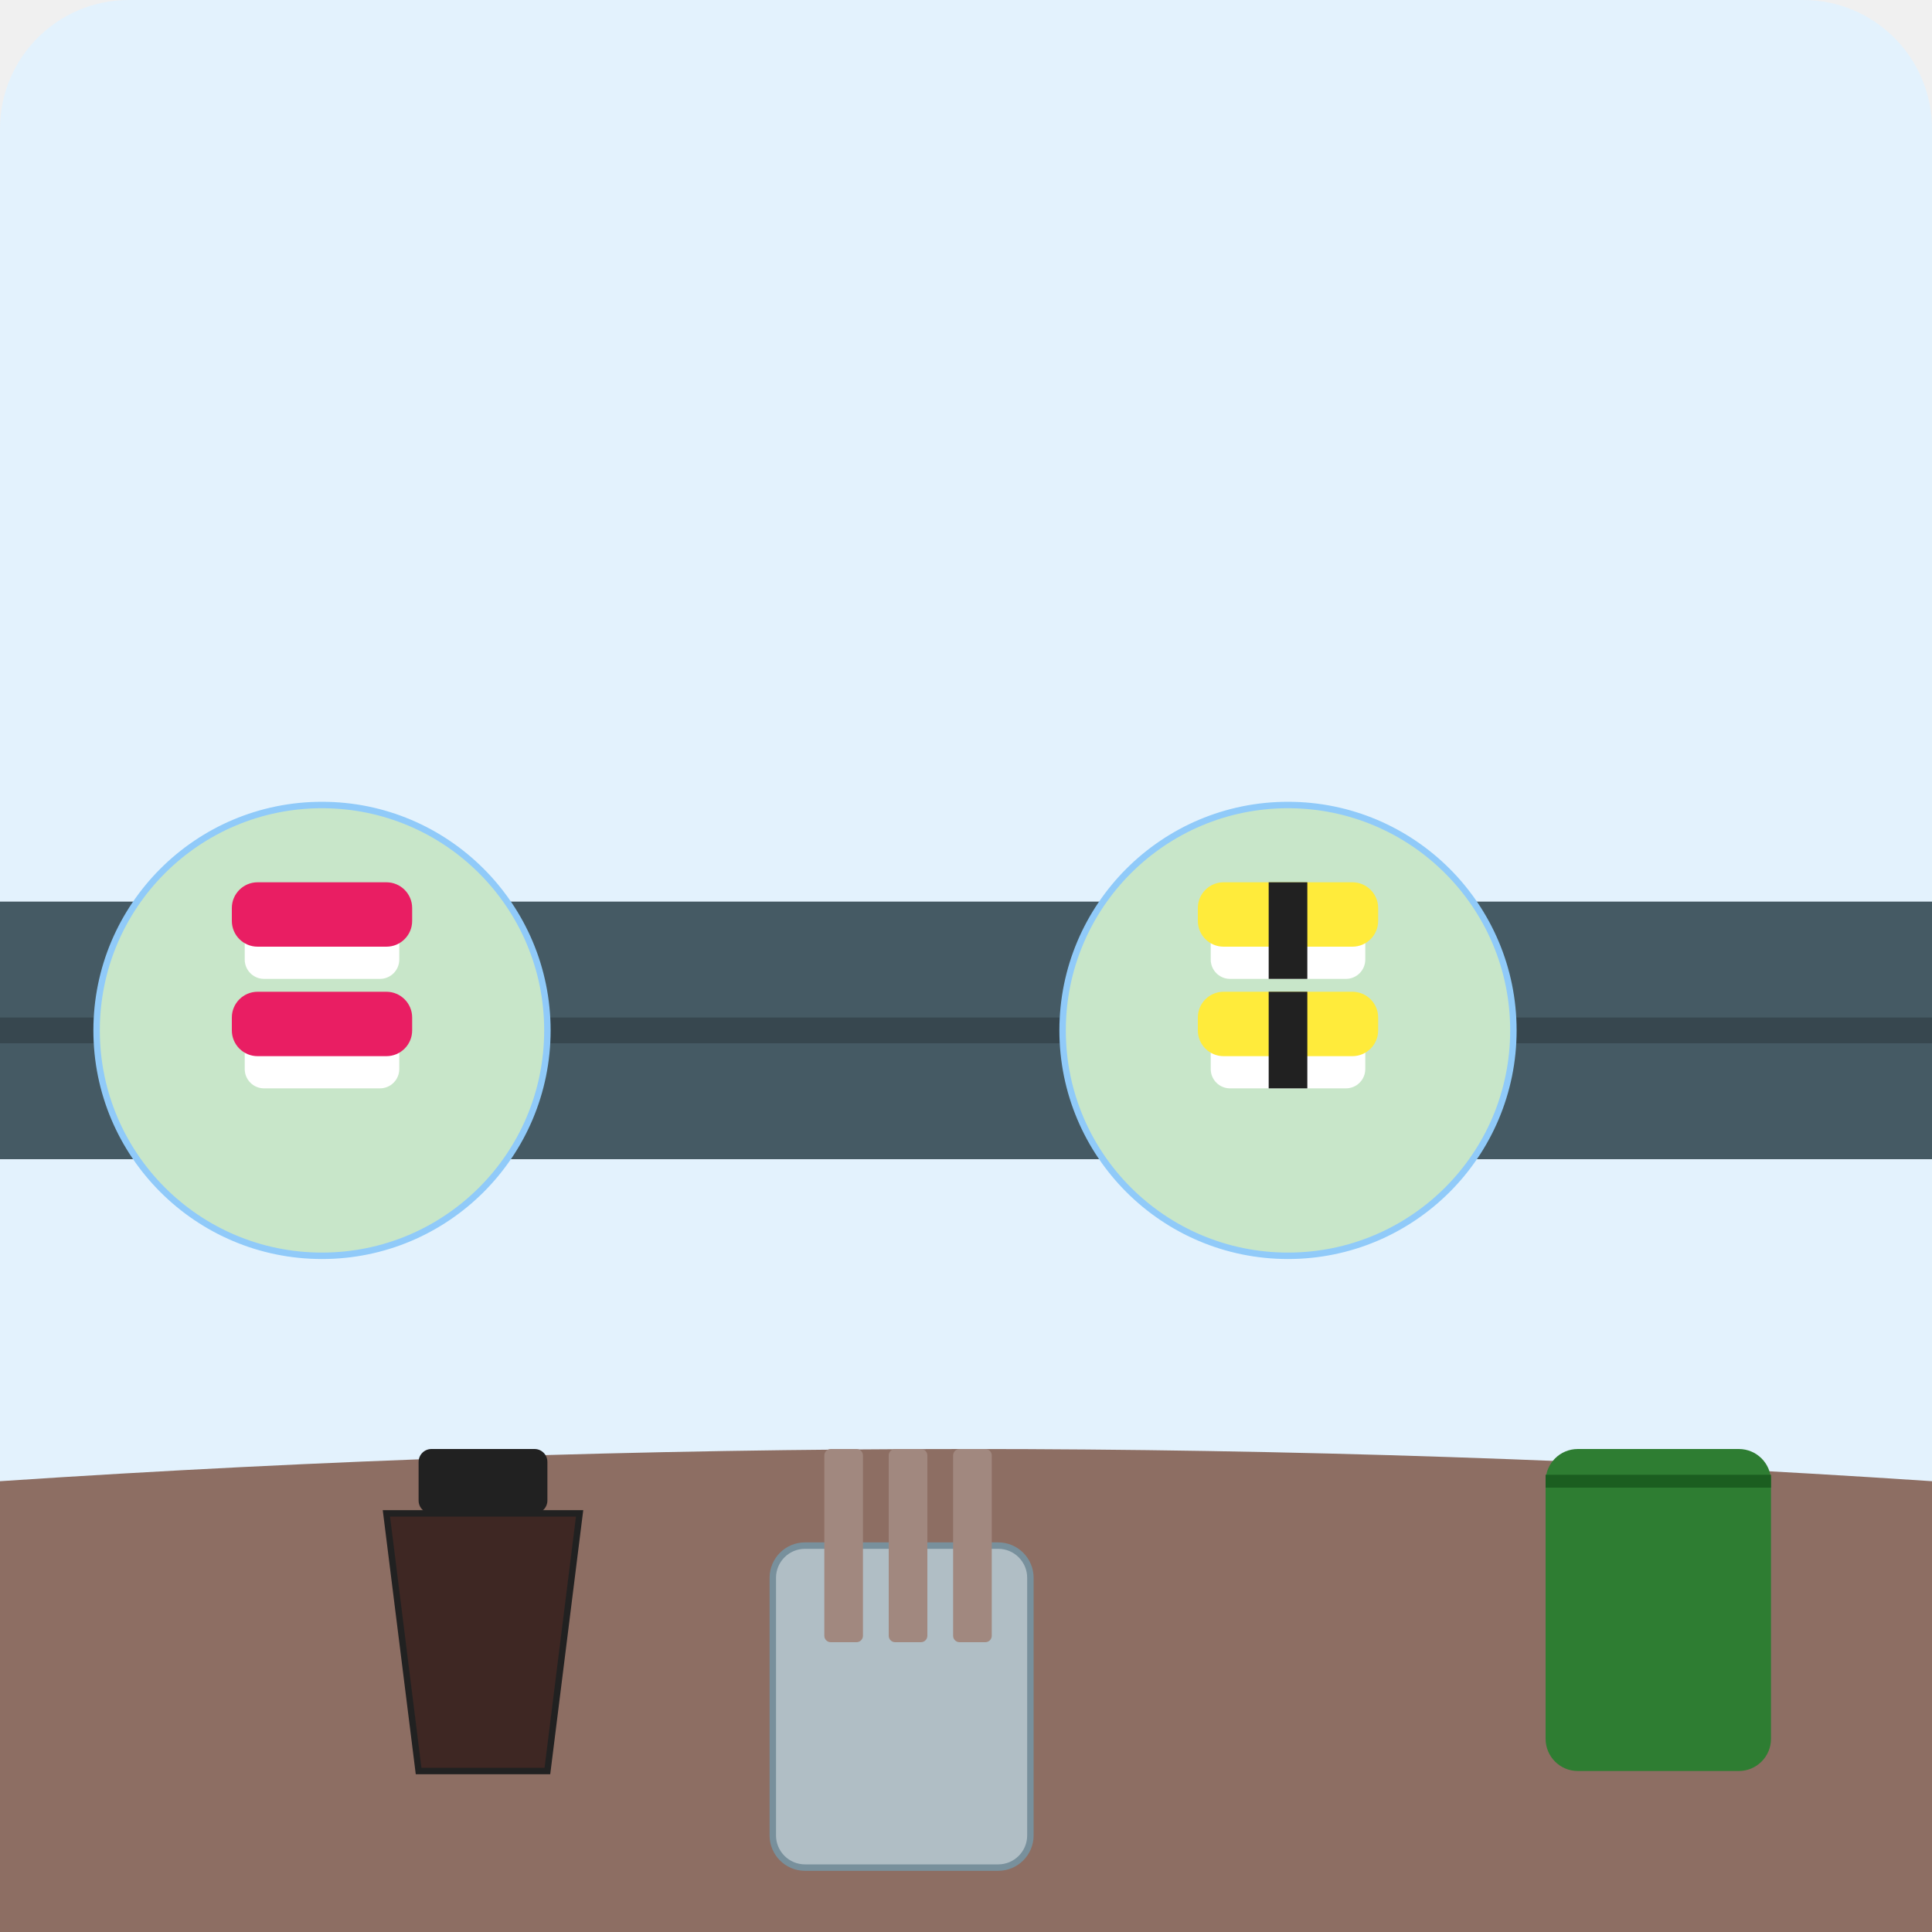
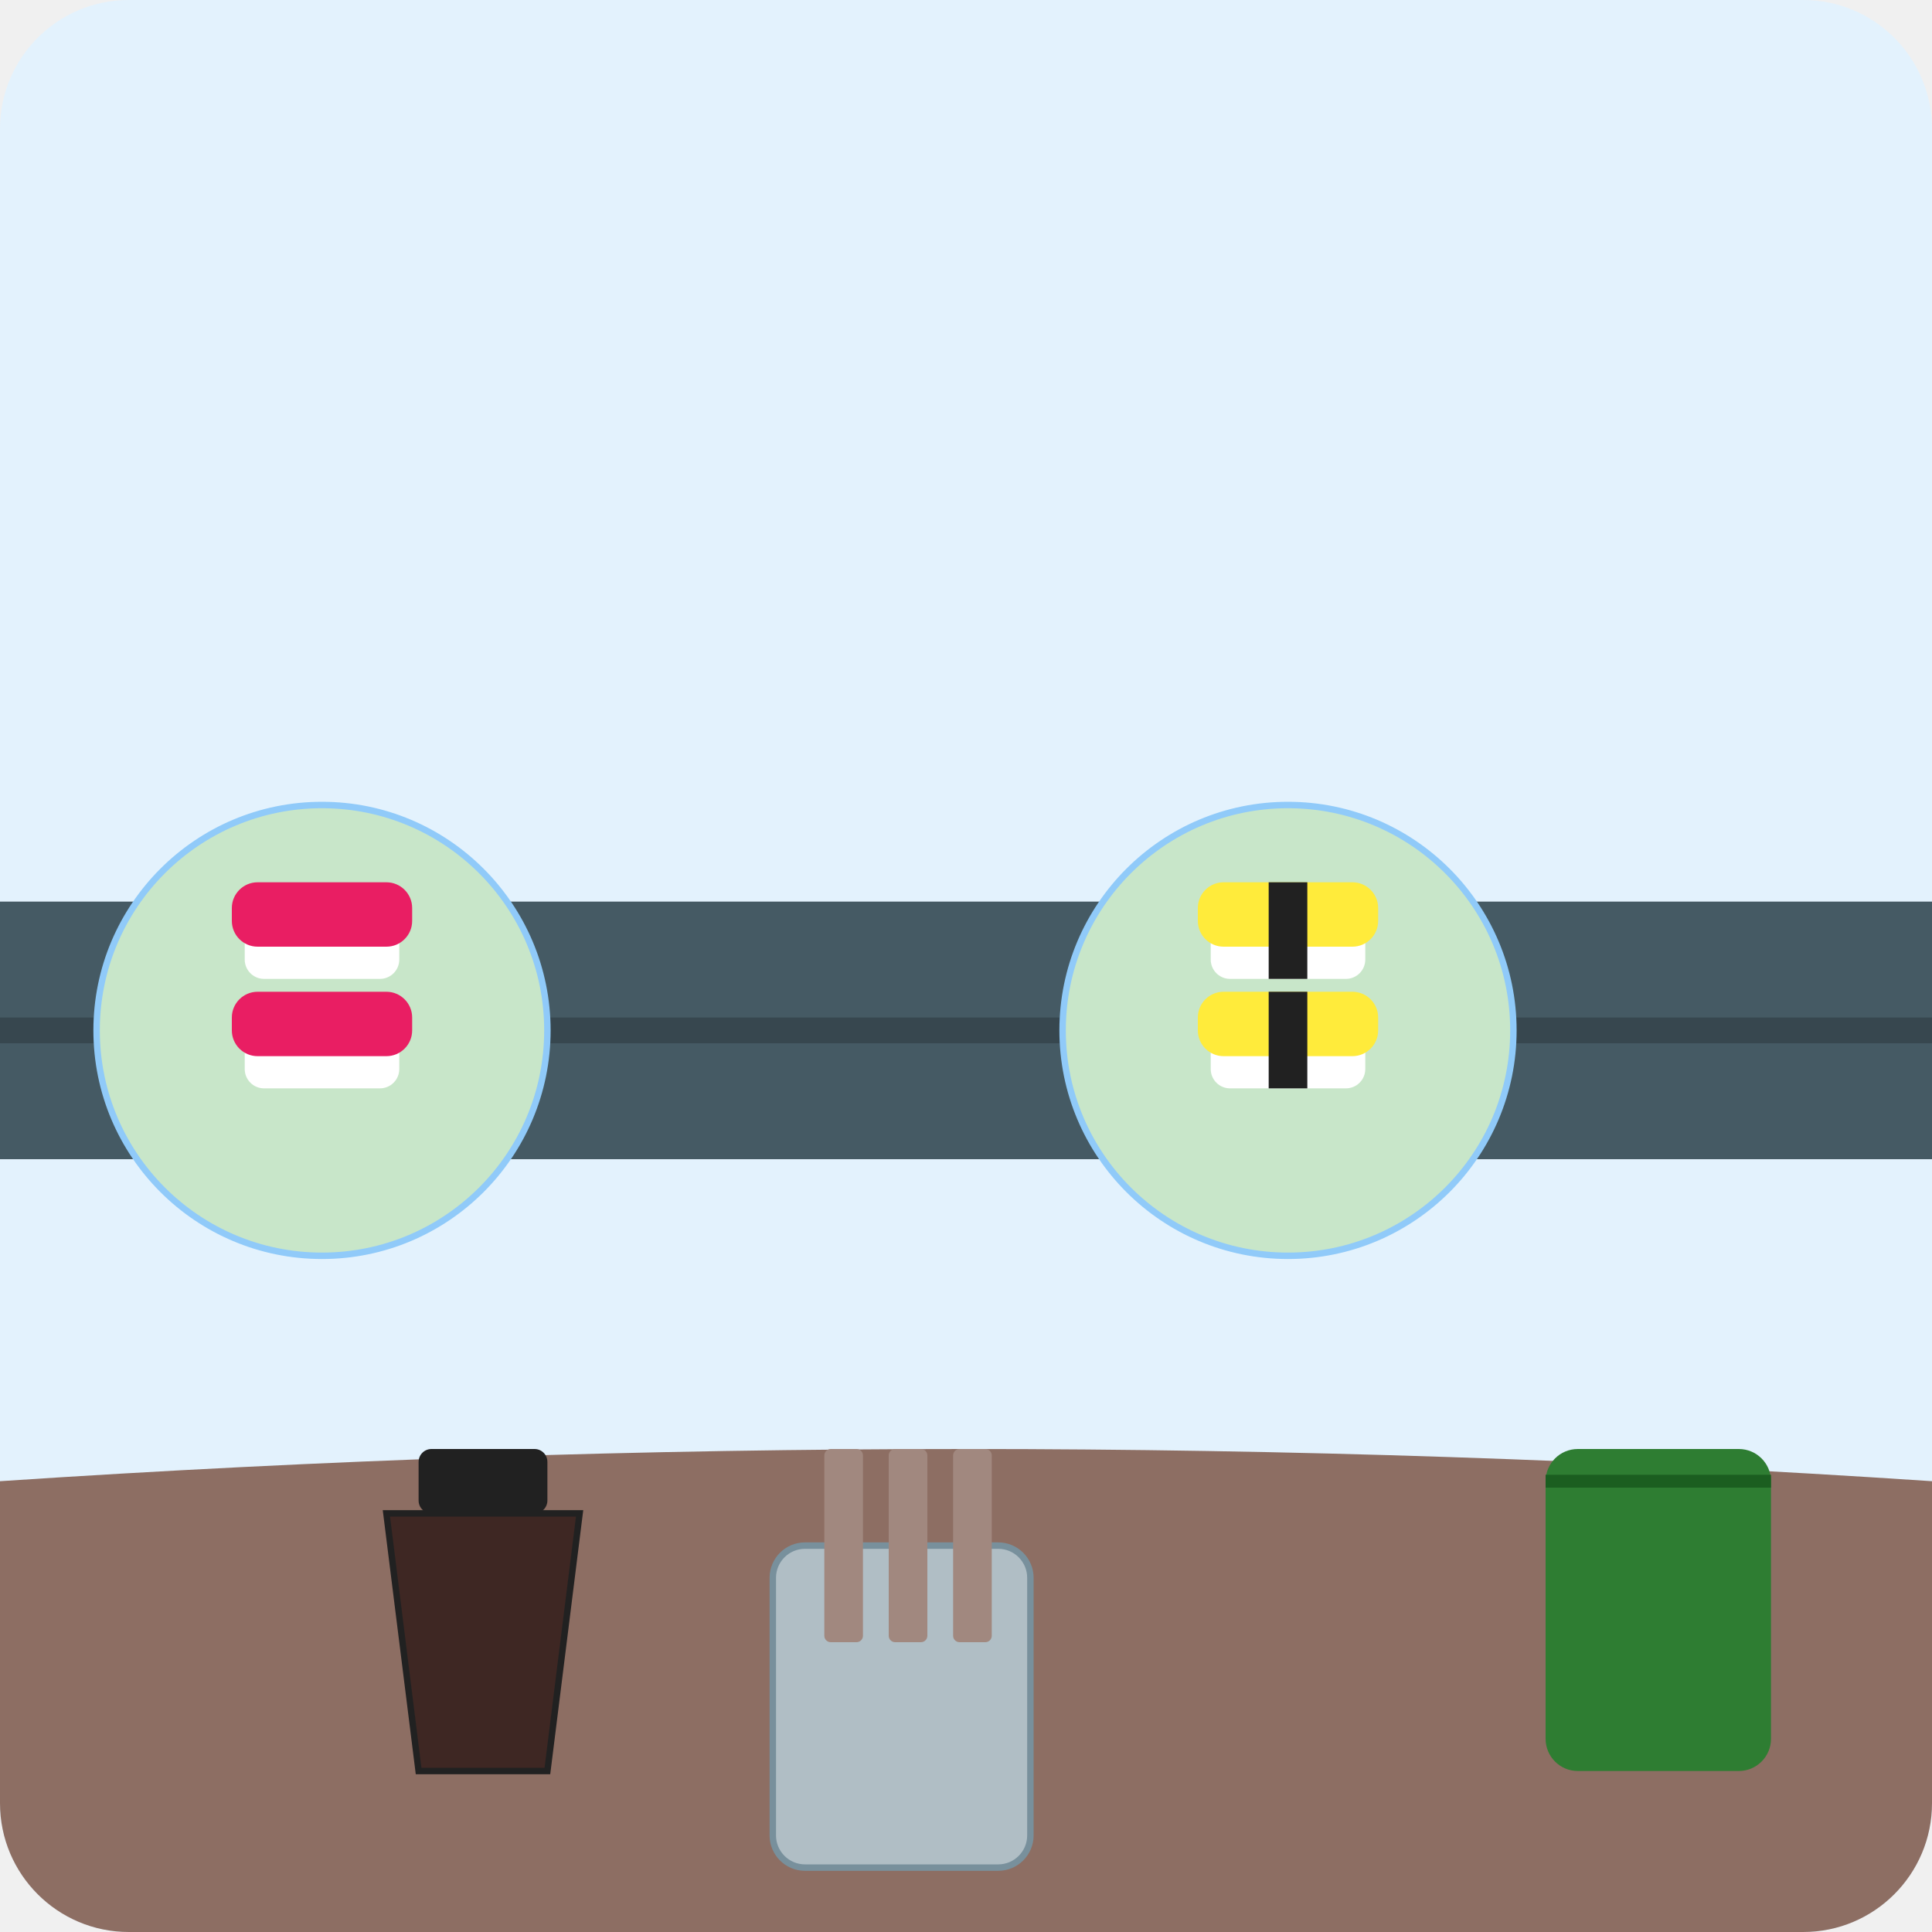
<svg xmlns="http://www.w3.org/2000/svg" width="300" height="300" viewBox="0 0 300 300">
-   <rect width="300" height="300" rx="20" fill="#E3F2FD" />
-   <path d="M 0 230 Q 150 220 300 230 L 300 300 L 0 300 Z" fill="#8D6E63" />
-   <rect x="0" y="140" width="300" height="40" fill="#455A64" />
-   <rect x="0" y="158" width="300" height="4" fill="#37474F" />
-   <g transform="translate(0, -10)">
-     <g transform="translate(0, 0)">
-       <circle cx="50" cy="170" r="35" fill="#C8E6C9" stroke="#90CAF9" stroke-width="1" />
-       <rect x="38" y="150" width="24" height="12" rx="3" fill="white" />
-       <rect x="36" y="147" width="28" height="10" rx="4" fill="#E91E63" />
-       <rect x="38" y="167" width="24" height="12" rx="3" fill="white" />
-       <rect x="36" y="164" width="28" height="10" rx="4" fill="#E91E63" />
-       <circle cx="200" cy="170" r="35" fill="#C8E6C9" stroke="#90CAF9" stroke-width="1" />
-       <rect x="188" y="150" width="24" height="12" rx="3" fill="white" />
-       <rect x="186" y="147" width="28" height="10" rx="4" fill="#FFEB3B" />
-       <rect x="197" y="147" width="6" height="15" fill="#212121" />
-       <rect x="188" y="167" width="24" height="12" rx="3" fill="white" />
-       <rect x="186" y="164" width="28" height="10" rx="4" fill="#FFEB3B" />
-       <rect x="197" y="164" width="6" height="15" fill="#212121" />
+   <defs>
+     <clipPath id="frame">
+       <rect width="300" height="300" rx="20" />
+     </clipPath>
+   </defs>
+   <g clip-path="url(#frame)">
+     <rect width="300" height="300" rx="20" fill="#E3F2FD" />
+     <path d="M 0 230 Q 150 220 300 230 L 300 300 L 0 300 Z" fill="#8D6E63" />
+     <rect x="0" y="140" width="300" height="40" fill="#455A64" />
+     <rect x="0" y="158" width="300" height="4" fill="#37474F" />
+     <g transform="translate(0, -10)">
+       <g transform="translate(0, 0)">
+         <circle cx="50" cy="170" r="35" fill="#C8E6C9" stroke="#90CAF9" stroke-width="1" />
+         <rect x="38" y="150" width="24" height="12" rx="3" fill="white" />
+         <rect x="36" y="147" width="28" height="10" rx="4" fill="#E91E63" />
+         <rect x="38" y="167" width="24" height="12" rx="3" fill="white" />
+         <rect x="36" y="164" width="28" height="10" rx="4" fill="#E91E63" />
+         <circle cx="200" cy="170" r="35" fill="#C8E6C9" stroke="#90CAF9" stroke-width="1" />
+         <rect x="188" y="150" width="24" height="12" rx="3" fill="white" />
+         <rect x="186" y="147" width="28" height="10" rx="4" fill="#FFEB3B" />
+         <rect x="197" y="147" width="6" height="15" fill="#212121" />
+         <rect x="188" y="167" width="24" height="12" rx="3" fill="white" />
+         <rect x="186" y="164" width="28" height="10" rx="4" fill="#FFEB3B" />
+         <rect x="197" y="164" width="6" height="15" fill="#212121" />
+       </g>
+       <g transform="translate(300, 0)">
+         <circle cx="50" cy="170" r="35" fill="#C8E6C9" stroke="#90CAF9" stroke-width="1" />
+         <rect x="38" y="150" width="24" height="12" rx="3" fill="white" />
+         <rect x="36" y="147" width="28" height="10" rx="4" fill="#E91E63" />
+         <rect x="38" y="167" width="24" height="12" rx="3" fill="white" />
+         <rect x="36" y="164" width="28" height="10" rx="4" fill="#E91E63" />
+         <circle cx="200" cy="170" r="35" fill="#C8E6C9" stroke="#90CAF9" stroke-width="1" />
+         <rect x="188" y="150" width="24" height="12" rx="3" fill="white" />
+         <rect x="186" y="147" width="28" height="10" rx="4" fill="#FFEB3B" />
+         <rect x="197" y="147" width="6" height="15" fill="#212121" />
+         <rect x="188" y="167" width="24" height="12" rx="3" fill="white" />
+         <rect x="186" y="164" width="28" height="10" rx="4" fill="#FFEB3B" />
+         <rect x="197" y="164" width="6" height="15" fill="#212121" />
+       </g>
+       <animateTransform attributeName="transform" type="translate" from="0 0" to="-300 0" dur="12s" repeatCount="indefinite" additive="sum" />
    </g>
-     <g transform="translate(300, 0)">
-       <circle cx="50" cy="170" r="35" fill="#C8E6C9" stroke="#90CAF9" stroke-width="1" />
-       <rect x="38" y="150" width="24" height="12" rx="3" fill="white" />
-       <rect x="36" y="147" width="28" height="10" rx="4" fill="#E91E63" />
-       <rect x="38" y="167" width="24" height="12" rx="3" fill="white" />
-       <rect x="36" y="164" width="28" height="10" rx="4" fill="#E91E63" />
-       <circle cx="200" cy="170" r="35" fill="#C8E6C9" stroke="#90CAF9" stroke-width="1" />
-       <rect x="188" y="150" width="24" height="12" rx="3" fill="white" />
-       <rect x="186" y="147" width="28" height="10" rx="4" fill="#FFEB3B" />
-       <rect x="197" y="147" width="6" height="15" fill="#212121" />
-       <rect x="188" y="167" width="24" height="12" rx="3" fill="white" />
-       <rect x="186" y="164" width="28" height="10" rx="4" fill="#FFEB3B" />
-       <rect x="197" y="164" width="6" height="15" fill="#212121" />
-     </g>
-     <animateTransform attributeName="transform" type="translate" from="0 0" to="-300 0" dur="12s" repeatCount="indefinite" additive="sum" />
+     <path d="M 60 235 L 90 235 L 85 275 L 65 275 Z" fill="#3E2723" stroke="#212121" stroke-width="1" />
+     <rect x="65" y="225" width="20" height="10" rx="2" fill="#212121" />
+     <rect x="120" y="240" width="40" height="50" rx="5" fill="#B0BEC5" stroke="#78909C" stroke-width="1" />
+     <rect x="128" y="225" width="6" height="30" fill="#A1887F" rx="1" />
+     <rect x="138" y="225" width="6" height="30" fill="#A1887F" rx="1" />
+     <rect x="148" y="225" width="6" height="30" fill="#A1887F" rx="1" />
+     <rect x="240" y="225" width="35" height="50" rx="5" fill="#2E7D32" />
+     <path d="M 240 230 L 275 230" stroke="#1B5E20" stroke-width="2" />
  </g>
-   <path d="M 60 235 L 90 235 L 85 275 L 65 275 Z" fill="#3E2723" stroke="#212121" stroke-width="1" />
-   <rect x="65" y="225" width="20" height="10" rx="2" fill="#212121" />
-   <rect x="120" y="240" width="40" height="50" rx="5" fill="#B0BEC5" stroke="#78909C" stroke-width="1" />
-   <rect x="128" y="225" width="6" height="30" fill="#A1887F" rx="1" />
-   <rect x="138" y="225" width="6" height="30" fill="#A1887F" rx="1" />
-   <rect x="148" y="225" width="6" height="30" fill="#A1887F" rx="1" />
-   <rect x="240" y="225" width="35" height="50" rx="5" fill="#2E7D32" />
-   <path d="M 240 230 L 275 230" stroke="#1B5E20" stroke-width="2" />
</svg>
